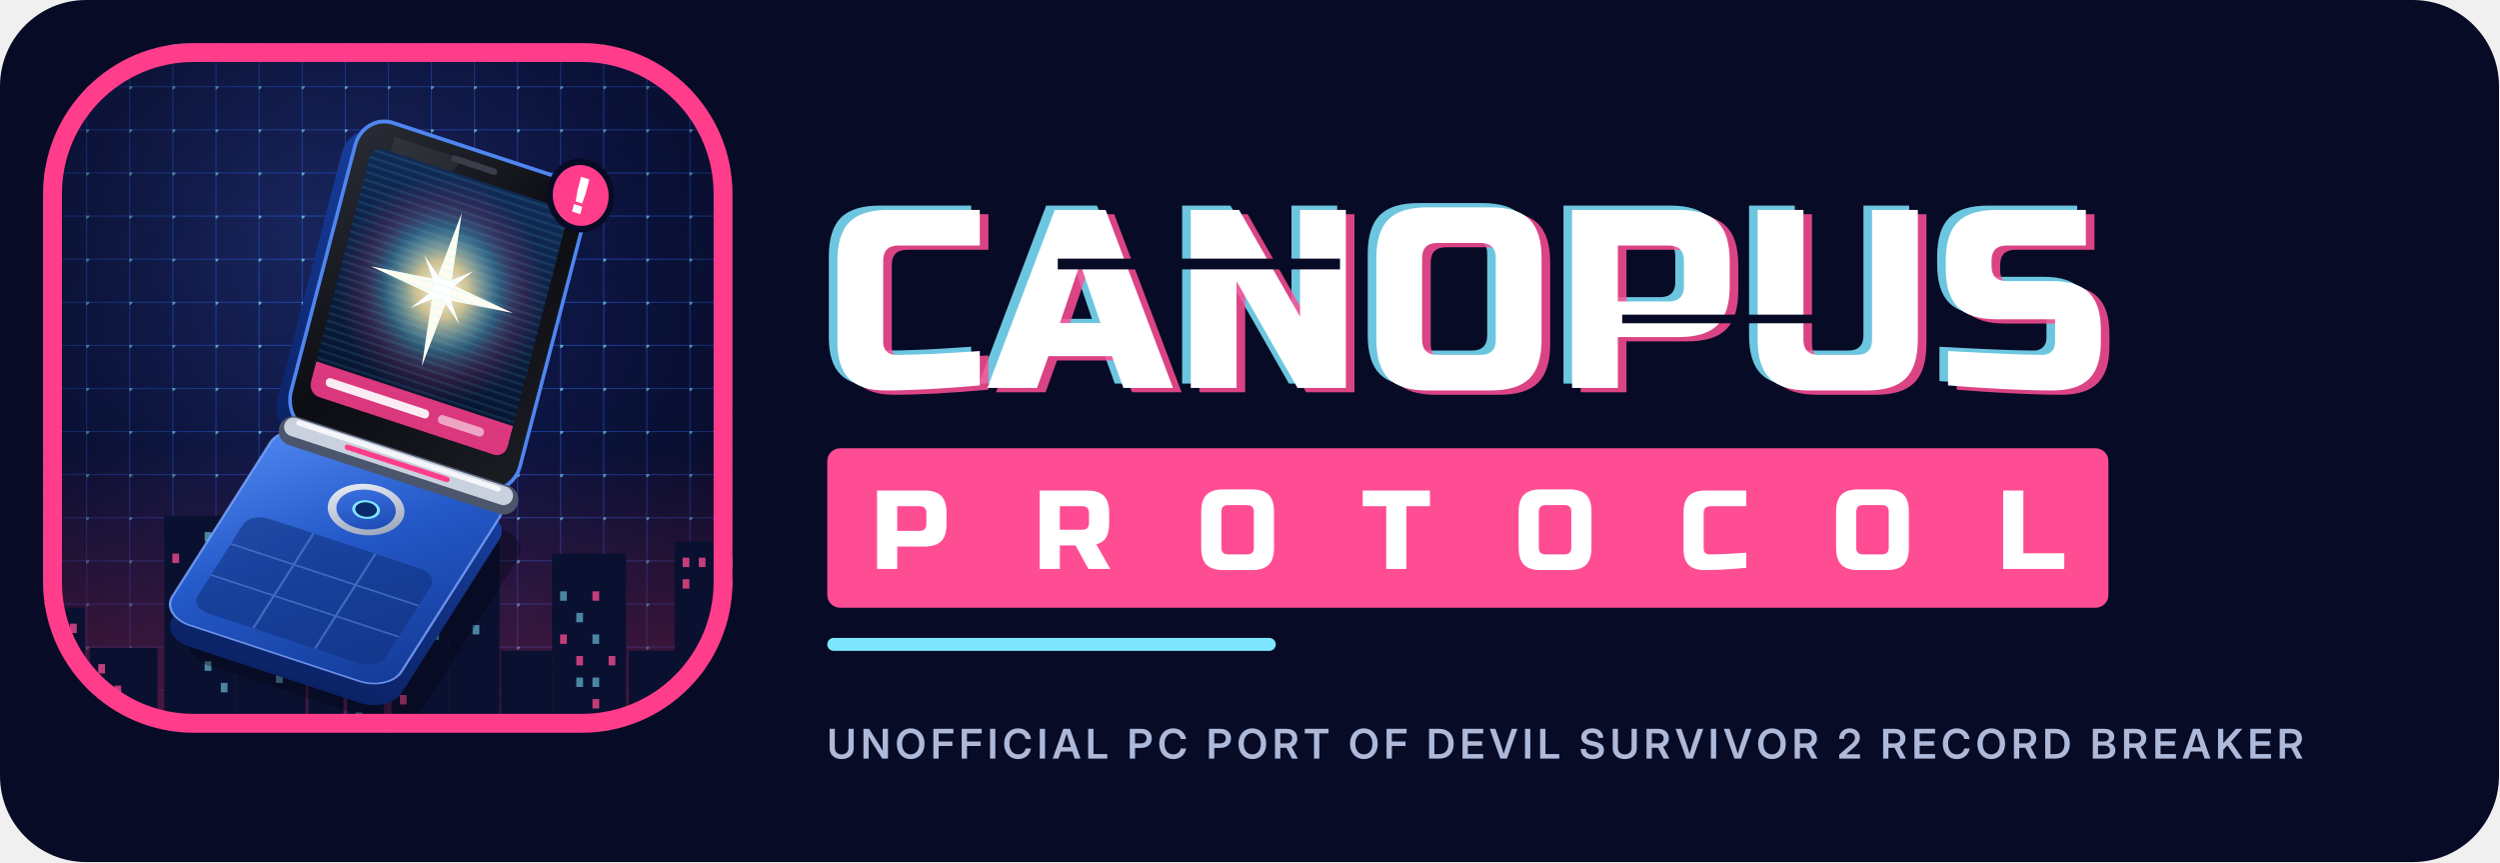
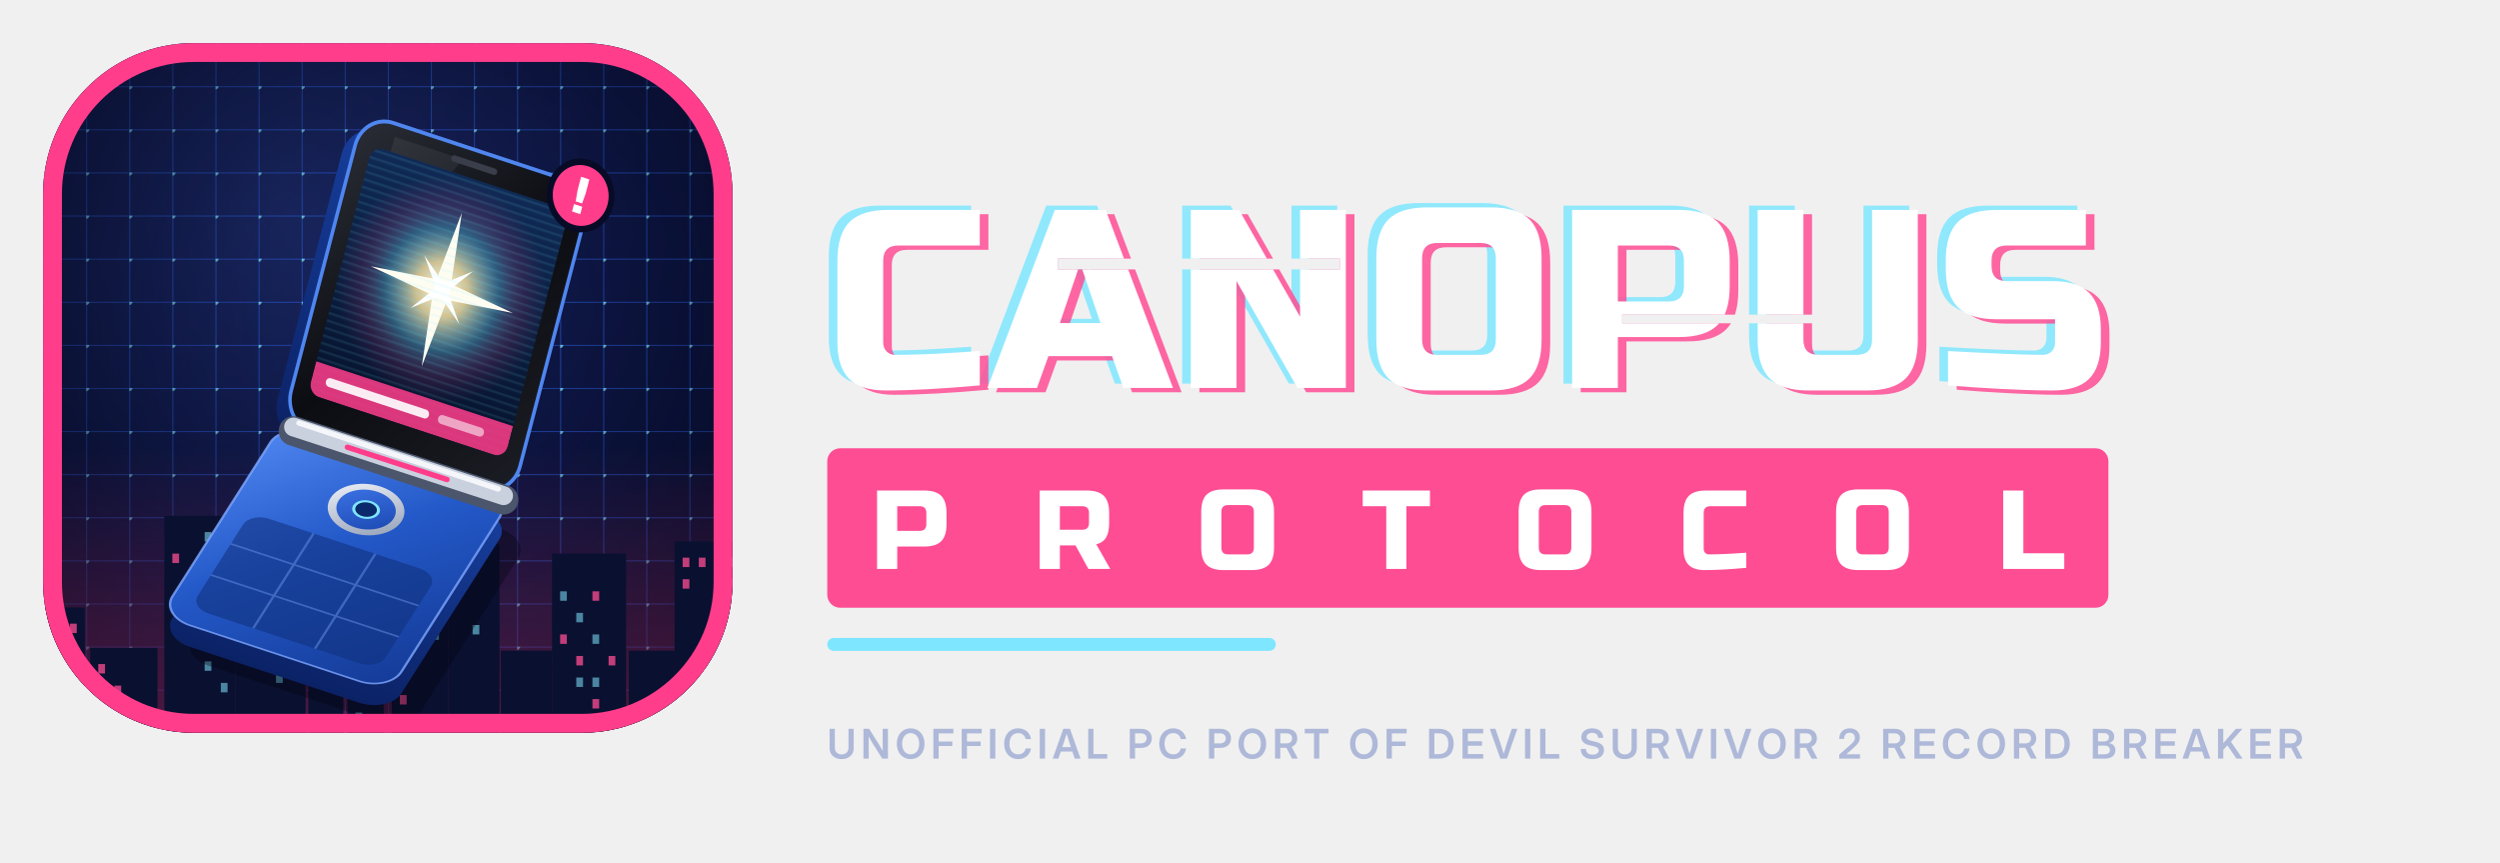
<svg xmlns="http://www.w3.org/2000/svg" viewBox="0 0 1160 400" width="1160" height="400">
-   <rect width="1160" height="400" rx="40" fill="#070b26" />
  <g transform="translate(20,20) scale(0.625)">
    <defs>
      <radialGradient id="sky" cx="0.35" cy="0.25" r="0.95">
        <stop offset="0" stop-color="#1c2a66" />
        <stop offset="0.55" stop-color="#0c1440" />
        <stop offset="1" stop-color="#05081c" />
      </radialGradient>
      <linearGradient id="shell" x1="0" y1="0" x2="1" y2="1">
        <stop offset="0" stop-color="#4f86f0" />
        <stop offset=".45" stop-color="#2459c9" />
        <stop offset="1" stop-color="#143a96" />
      </linearGradient>
      <linearGradient id="shellDark" x1="0" y1="0" x2="0" y2="1">
        <stop offset="0" stop-color="#173e9c" />
        <stop offset="1" stop-color="#0b2266" />
      </linearGradient>
      <linearGradient id="bodyDeep" x1="0" y1="0" x2="1" y2="1">
        <stop offset="0" stop-color="#3d74e6" />
        <stop offset="1" stop-color="#1a47b0" />
      </linearGradient>
      <linearGradient id="face" x1="0" y1="0" x2="1" y2="1">
        <stop offset="0" stop-color="#2a2d36" />
        <stop offset=".5" stop-color="#0c0d12" />
        <stop offset="1" stop-color="#1b1d24" />
      </linearGradient>
      <linearGradient id="ring" x1="0" y1="0" x2="1" y2="1">
        <stop offset="0" stop-color="#f2f5fb" />
        <stop offset="1" stop-color="#8f9bb3" />
      </linearGradient>
      <linearGradient id="screen" x1="0" y1="0" x2="0" y2="1">
        <stop offset="0" stop-color="#0f2a55" />
        <stop offset="1" stop-color="#06122b" />
      </linearGradient>
      <radialGradient id="glow" cx="0.5" cy="0.5" r="0.5">
        <stop offset="0" stop-color="#fffbe6" stop-opacity="1" />
        <stop offset="0.25" stop-color="#ffe7a3" stop-opacity=".8" />
        <stop offset="0.55" stop-color="#7fe6ff" stop-opacity=".3" />
        <stop offset="0.8" stop-color="#ff3d8b" stop-opacity=".12" />
        <stop offset="1" stop-color="#ff3d8b" stop-opacity="0" />
      </radialGradient>
      <radialGradient id="keyRing" cx="0.4" cy="0.35" r="0.7">
        <stop offset="0" stop-color="#ffffff" />
        <stop offset="1" stop-color="#aab5c9" />
      </radialGradient>
      <linearGradient id="hinge" x1="0" y1="0" x2="0" y2="1">
        <stop offset="0" stop-color="#dfe5ef" />
        <stop offset=".5" stop-color="#8a96ad" />
        <stop offset="1" stop-color="#4b556b" />
      </linearGradient>
      <linearGradient id="haze" x1="0" y1="0" x2="0" y2="1">
        <stop offset="0" stop-color="#ff3d8b" stop-opacity="0" />
        <stop offset="1" stop-color="#ff3d8b" stop-opacity=".28" />
      </linearGradient>
      <pattern id="grid" width="32" height="32" patternUnits="userSpaceOnUse">
        <path d="M32 0 H0 V32" fill="none" stroke="#2f6bff" stroke-width="1.6" opacity=".55" />
        <circle cx="0" cy="0" r="2.4" fill="#7fe6ff" opacity=".9" />
      </pattern>
      <radialGradient id="gridFade" cx="0.55" cy="0.4" r="0.75">
        <stop offset="0" stop-color="#0c1440" stop-opacity="0" />
        <stop offset="1" stop-color="#05081c" stop-opacity=".75" />
      </radialGradient>
      <pattern id="scan" width="6" height="6" patternUnits="userSpaceOnUse">
        <rect width="6" height="2" fill="#7fe6ff" opacity=".10" />
      </pattern>
      <clipPath id="scr">
        <rect x="14" y="22" width="172" height="200" rx="10" />
      </clipPath>
      <clipPath id="tile">
        <rect width="512" height="512" rx="112" />
      </clipPath>
    </defs>
    <g clip-path="url(#tile)">
      <rect width="512" height="512" fill="url(#sky)" />
      <rect width="512" height="512" fill="url(#grid)" />
      <rect width="512" height="512" fill="url(#gridFade)" />
      <rect x="0" y="300" width="512" height="212" fill="url(#haze)" />
      <rect x="-10" y="419" width="41" height="103" fill="#0a1030" />
      <rect x="20" y="431" width="5" height="7" fill="#ff4d94" opacity=".75" />
      <rect x="-4" y="447" width="5" height="7" fill="#ff4d94" opacity=".75" />
      <rect x="-4" y="495" width="5" height="7" fill="#7fe6ff" opacity=".55" />
      <rect x="35" y="449" width="50" height="73" fill="#0a1030" />
      <rect x="41" y="461" width="5" height="7" fill="#ff4d94" opacity=".75" />
      <rect x="53" y="477" width="5" height="7" fill="#ff4d94" opacity=".75" />
      <rect x="90" y="351" width="53" height="171" fill="#0a1030" />
      <rect x="120" y="363" width="5" height="7" fill="#7fe6ff" opacity=".55" />
      <rect x="96" y="379" width="5" height="7" fill="#ff4d94" opacity=".75" />
      <rect x="120" y="427" width="5" height="7" fill="#ff4d94" opacity=".75" />
      <rect x="120" y="459" width="5" height="7" fill="#7fe6ff" opacity=".55" />
      <rect x="132" y="475" width="5" height="7" fill="#7fe6ff" opacity=".55" />
      <rect x="143" y="344" width="52" height="178" fill="#0a1030" />
      <rect x="173" y="356" width="5" height="7" fill="#7fe6ff" opacity=".55" />
      <rect x="185" y="388" width="5" height="7" fill="#ff4d94" opacity=".75" />
      <rect x="149" y="404" width="5" height="7" fill="#ff4d94" opacity=".75" />
      <rect x="161" y="404" width="5" height="7" fill="#7fe6ff" opacity=".55" />
      <rect x="185" y="436" width="5" height="7" fill="#7fe6ff" opacity=".55" />
      <rect x="173" y="468" width="5" height="7" fill="#7fe6ff" opacity=".55" />
      <rect x="197" y="346" width="26" height="176" fill="#0a1030" />
      <rect x="203" y="406" width="5" height="7" fill="#7fe6ff" opacity=".55" />
      <rect x="226" y="437" width="27" height="85" fill="#0a1030" />
      <rect x="232" y="449" width="5" height="7" fill="#ff4d94" opacity=".75" />
      <rect x="244" y="481" width="5" height="7" fill="#7fe6ff" opacity=".55" />
      <rect x="232" y="497" width="5" height="7" fill="#7fe6ff" opacity=".55" />
      <rect x="259" y="376" width="42" height="146" fill="#0a1030" />
      <rect x="265" y="388" width="5" height="7" fill="#7fe6ff" opacity=".55" />
      <rect x="277" y="404" width="5" height="7" fill="#7fe6ff" opacity=".55" />
      <rect x="289" y="436" width="5" height="7" fill="#7fe6ff" opacity=".55" />
      <rect x="265" y="484" width="5" height="7" fill="#ff4d94" opacity=".75" />
      <rect x="301" y="372" width="38" height="150" fill="#0a1030" />
      <rect x="319" y="384" width="5" height="7" fill="#7fe6ff" opacity=".55" />
      <rect x="319" y="432" width="5" height="7" fill="#7fe6ff" opacity=".55" />
      <rect x="340" y="451" width="38" height="71" fill="#0a1030" />
      <rect x="378" y="379" width="55" height="143" fill="#0a1030" />
      <rect x="384" y="407" width="5" height="7" fill="#7fe6ff" opacity=".55" />
      <rect x="408" y="407" width="5" height="7" fill="#ff4d94" opacity=".75" />
      <rect x="396" y="423" width="5" height="7" fill="#7fe6ff" opacity=".55" />
      <rect x="384" y="439" width="5" height="7" fill="#ff4d94" opacity=".75" />
      <rect x="408" y="439" width="5" height="7" fill="#7fe6ff" opacity=".55" />
      <rect x="396" y="455" width="5" height="7" fill="#ff4d94" opacity=".75" />
      <rect x="420" y="455" width="5" height="7" fill="#ff4d94" opacity=".75" />
      <rect x="396" y="471" width="5" height="7" fill="#7fe6ff" opacity=".55" />
      <rect x="408" y="471" width="5" height="7" fill="#7fe6ff" opacity=".55" />
      <rect x="408" y="487" width="5" height="7" fill="#ff4d94" opacity=".75" />
      <rect x="384" y="503" width="5" height="7" fill="#7fe6ff" opacity=".55" />
      <rect x="408" y="503" width="5" height="7" fill="#7fe6ff" opacity=".55" />
      <rect x="435" y="451" width="34" height="71" fill="#0a1030" />
      <rect x="469" y="370" width="56" height="152" fill="#0a1030" />
      <rect x="475" y="382" width="5" height="7" fill="#ff4d94" opacity=".75" />
      <rect x="487" y="382" width="5" height="7" fill="#ff4d94" opacity=".75" />
      <rect x="499" y="382" width="5" height="7" fill="#7fe6ff" opacity=".55" />
      <rect x="511" y="382" width="5" height="7" fill="#7fe6ff" opacity=".55" />
      <rect x="475" y="398" width="5" height="7" fill="#ff4d94" opacity=".75" />
      <rect x="511" y="398" width="5" height="7" fill="#ff4d94" opacity=".75" />
      <rect x="511" y="430" width="5" height="7" fill="#7fe6ff" opacity=".55" />
      <rect x="487" y="446" width="5" height="7" fill="#7fe6ff" opacity=".55" />
      <rect x="487" y="462" width="5" height="7" fill="#ff4d94" opacity=".75" />
      <rect x="499" y="462" width="5" height="7" fill="#7fe6ff" opacity=".55" />
      <g transform="translate(14,30)" opacity=".35">
        <g transform="matrix(0.85,0.28,-0.35,0.55,178,282)">
          <rect x="0" y="0" width="200" height="260" rx="26" fill="#02040f" />
        </g>
      </g>
      <g transform="translate(0,16)">
        <g transform="matrix(0.85,0.28,-0.35,0.55,178,282)">
          <rect x="0" y="0" width="200" height="260" rx="26" fill="url(#shellDark)" />
        </g>
      </g>
      <g transform="matrix(0.85,0.28,-0.35,0.55,178,282)">
        <rect x="0" y="0" width="200" height="260" rx="26" fill="url(#shell)" stroke="#7fa8ff" stroke-opacity=".8" stroke-width="2" />
        <circle cx="100" cy="66" r="31" fill="url(#ring)" />
        <circle cx="100" cy="66" r="24" fill="url(#bodyDeep)" />
        <circle cx="100" cy="66" r="10" fill="#0b2a6b" stroke="#7fe6ff" stroke-width="2.5" />
        <rect x="18" y="112" width="164" height="128" rx="16" fill="#0f2f7a" opacity=".55" />
        <path d="M18 154 H182 M18 196 H182 M73 112 V240 M127 112 V240" stroke="#5f8be0" stroke-width="2" opacity=".55" />
      </g>
      <g transform="translate(-10,6)">
        <g transform="matrix(0.85,0.28,-0.24,0.92,238,52)">
          <rect x="0" y="0" width="200" height="250" rx="26" fill="url(#shellDark)" />
        </g>
      </g>
      <g transform="matrix(0.85,0.28,-0.24,0.92,238,52)">
        <rect x="0" y="0" width="200" height="250" rx="26" fill="url(#face)" stroke="#4f86f0" stroke-width="3" />
        <path d="M30 10 L90 10 L30 120 Z" fill="#ffffff" opacity=".06" />
        <rect x="14" y="22" width="172" height="200" rx="10" fill="url(#screen)" />
        <circle cx="100" cy="112" r="88" fill="url(#glow)" clip-path="url(#scr)" />
        <polygon points="100.00,50.00 106.36,105.64 162.00,112.00 106.36,118.36 100.00,174.00 93.64,118.36 38.00,112.00 93.64,105.64" fill="#fffdf2" />
        <polygon points="100.00,82.00 103.54,108.46 130.00,112.00 103.54,115.54 100.00,142.00 96.46,115.54 70.00,112.00 96.46,108.46" fill="#ffffff" transform="rotate(45 100 112)" />
        <circle cx="100" cy="112" r="7" fill="#fff" />
        <rect x="14" y="22" width="172" height="200" fill="url(#scan)" clip-path="url(#scr)" />
        <rect x="14" y="196" width="172" height="26" fill="#ff3d8b" opacity=".85" clip-path="url(#scr)" />
        <rect x="26" y="205" width="90" height="7" rx="3.5" fill="#ffffff" opacity=".9" />
        <rect x="124" y="205" width="40" height="7" rx="3.5" fill="#ffffff" opacity=".55" />
        <rect x="80" y="9" width="40" height="5" rx="2.5" fill="#3a3e4a" />
        <circle cx="192" cy="8" r="26" fill="#ff3d8b" stroke="#070b26" stroke-width="5" />
        <path transform="translate(186.4,22)" d="M2.0 -6.0H9.2V0.0H2.0ZM2.8 -8.4 2.0 -16.8V-28.0H9.2V-16.8L8.4 -8.4Z" fill="#ffffff" />
      </g>
      <line x1="186" y1="288" x2="342" y2="339" stroke="#4b556b" stroke-width="22" stroke-linecap="round" />
      <line x1="186" y1="285" x2="342" y2="336" stroke="#c9d1df" stroke-width="14" stroke-linecap="round" />
      <line x1="190" y1="282" x2="338" y2="331" stroke="#ffffff" stroke-width="4" stroke-linecap="round" opacity=".8" />
      <line x1="226" y1="300" x2="300" y2="324" stroke="#ff3d8b" stroke-width="4" stroke-linecap="round" />
    </g>
    <rect x="7" y="7" width="498" height="498" rx="105" fill="none" stroke="#ff3d8b" stroke-width="14" />
  </g>
-   <path transform="translate(380,178)" d="M70.8 -1.18Q44.486 1.18 27.14 1.18Q15.576 1.18 10.148 -4.248Q4.72 -9.676 4.72 -21.24V-59.0Q4.72 -71.39 10.325 -76.995Q15.93 -82.6 28.32 -82.6H70.8V-66.08H33.04Q25.96 -66.08 25.96 -59.0V-21.24Q25.96 -18.526 27.553 -16.933Q29.146 -15.34 31.624 -15.34Q34.102 -15.34 37.052 -15.399Q40.002 -15.458 43.188 -15.576Q46.374 -15.694 49.619 -15.812Q52.864 -15.93 57.997 -16.284Q63.13 -16.638 70.8 -17.11ZM97.35 0.0H74.34L105.61 -82.6H129.21L160.48 0.0H137.47L132.16 -14.75H102.66ZM107.97 -30.09H126.85L117.41 -57.82ZM240.72 0.0H218.3L189.98 -49.56V0.0H168.74V-82.6H191.16L219.48 -33.04V-82.6H240.72ZM310.34 -60.18Q310.34 -67.26 303.26 -67.26H283.2Q276.12 -67.26 276.12 -60.18V-22.42Q276.12 -15.34 283.2 -15.34H303.26Q310.34 -15.34 310.34 -22.42ZM331.58 -22.42Q331.58 -10.03 325.975 -4.425Q320.37 1.18 307.98 1.18H278.48Q266.09 1.18 260.485 -4.425Q254.88 -10.03 254.88 -22.42V-60.18Q254.88 -72.57 260.485 -78.175Q266.09 -83.78 278.48 -83.78H307.98Q320.37 -83.78 325.975 -78.175Q331.58 -72.57 331.58 -60.18ZM345.74 -82.6H395.3Q407.69 -82.6 413.295 -76.995Q418.9 -71.39 418.9 -59.0V-47.2Q418.9 -34.81 413.295 -29.205Q407.69 -23.6 395.3 -23.6H366.98V0.0H345.74ZM397.66 -59.0Q397.66 -66.08 390.58 -66.08H366.98V-40.12H390.58Q397.66 -40.12 397.66 -47.2ZM484.98 -82.6H506.22V-22.42Q506.22 -10.03 500.615 -4.425Q495.01 1.18 482.62 1.18H455.48Q443.09 1.18 437.485 -4.425Q431.88 -10.03 431.88 -22.42V-82.6H453.12V-22.42Q453.12 -15.34 460.2 -15.34H477.9Q484.98 -15.34 484.98 -22.42ZM520.262 -17.11Q552.594 -15.34 564.04 -15.34Q566.754 -15.34 568.347 -16.933Q569.94 -18.526 569.94 -21.24V-31.86H542.8Q530.41 -31.86 524.805 -37.465Q519.2 -43.07 519.2 -55.46V-59.0Q519.2 -71.39 524.805 -76.995Q530.41 -82.6 542.8 -82.6H584.218V-66.08H547.52Q540.44 -66.08 540.44 -59.0V-56.64Q540.44 -49.56 547.52 -49.56H568.76Q580.324 -49.56 585.752 -44.132Q591.18 -38.704 591.18 -27.14V-21.24Q591.18 -9.676 585.752 -4.248Q580.324 1.18 568.76 1.18Q562.742 1.18 556.016 0.944L545.16 0.472Q533.124 -0.118 520.262 -1.18Z" fill="#7fe6ff" opacity=".85" />
-   <path transform="translate(388,182)" d="M70.8 -1.18Q44.486 1.18 27.14 1.18Q15.576 1.18 10.148 -4.248Q4.72 -9.676 4.72 -21.24V-59.0Q4.72 -71.39 10.325 -76.995Q15.93 -82.6 28.32 -82.6H70.8V-66.08H33.04Q25.96 -66.08 25.96 -59.0V-21.24Q25.96 -18.526 27.553 -16.933Q29.146 -15.34 31.624 -15.34Q34.102 -15.34 37.052 -15.399Q40.002 -15.458 43.188 -15.576Q46.374 -15.694 49.619 -15.812Q52.864 -15.93 57.997 -16.284Q63.13 -16.638 70.8 -17.11ZM97.35 0.0H74.34L105.61 -82.6H129.21L160.48 0.0H137.47L132.16 -14.75H102.66ZM107.97 -30.09H126.85L117.41 -57.82ZM240.72 0.0H218.3L189.98 -49.56V0.0H168.74V-82.6H191.16L219.48 -33.04V-82.6H240.72ZM310.34 -60.18Q310.34 -67.26 303.26 -67.26H283.2Q276.12 -67.26 276.12 -60.18V-22.42Q276.12 -15.34 283.2 -15.34H303.26Q310.34 -15.34 310.34 -22.42ZM331.58 -22.42Q331.58 -10.03 325.975 -4.425Q320.37 1.18 307.98 1.18H278.48Q266.09 1.18 260.485 -4.425Q254.88 -10.03 254.88 -22.42V-60.18Q254.88 -72.57 260.485 -78.175Q266.09 -83.78 278.48 -83.78H307.98Q320.37 -83.78 325.975 -78.175Q331.58 -72.57 331.58 -60.18ZM345.74 -82.6H395.3Q407.69 -82.6 413.295 -76.995Q418.9 -71.39 418.9 -59.0V-47.2Q418.9 -34.81 413.295 -29.205Q407.69 -23.6 395.3 -23.6H366.98V0.0H345.74ZM397.66 -59.0Q397.66 -66.08 390.58 -66.08H366.98V-40.12H390.58Q397.66 -40.12 397.66 -47.2ZM484.98 -82.6H506.22V-22.42Q506.22 -10.03 500.615 -4.425Q495.01 1.18 482.62 1.18H455.48Q443.09 1.18 437.485 -4.425Q431.88 -10.03 431.88 -22.42V-82.6H453.12V-22.42Q453.12 -15.34 460.2 -15.34H477.9Q484.98 -15.34 484.98 -22.42ZM520.262 -17.11Q552.594 -15.34 564.04 -15.34Q566.754 -15.34 568.347 -16.933Q569.94 -18.526 569.94 -21.24V-31.86H542.8Q530.41 -31.86 524.805 -37.465Q519.2 -43.07 519.2 -55.46V-59.0Q519.2 -71.39 524.805 -76.995Q530.41 -82.6 542.8 -82.6H584.218V-66.08H547.52Q540.44 -66.08 540.44 -59.0V-56.64Q540.44 -49.56 547.52 -49.56H568.76Q580.324 -49.56 585.752 -44.132Q591.18 -38.704 591.18 -27.14V-21.24Q591.18 -9.676 585.752 -4.248Q580.324 1.18 568.76 1.18Q562.742 1.18 556.016 0.944L545.16 0.472Q533.124 -0.118 520.262 -1.18Z" fill="#ff4d94" opacity=".85" />
-   <path transform="translate(384,180)" d="M70.8 -1.18Q44.486 1.18 27.14 1.18Q15.576 1.18 10.148 -4.248Q4.72 -9.676 4.72 -21.24V-59.0Q4.72 -71.39 10.325 -76.995Q15.93 -82.6 28.32 -82.6H70.8V-66.08H33.04Q25.96 -66.08 25.96 -59.0V-21.24Q25.96 -18.526 27.553 -16.933Q29.146 -15.34 31.624 -15.34Q34.102 -15.34 37.052 -15.399Q40.002 -15.458 43.188 -15.576Q46.374 -15.694 49.619 -15.812Q52.864 -15.93 57.997 -16.284Q63.13 -16.638 70.8 -17.11ZM97.35 0.0H74.34L105.61 -82.6H129.21L160.48 0.0H137.47L132.16 -14.75H102.66ZM107.97 -30.09H126.85L117.41 -57.82ZM240.72 0.0H218.3L189.98 -49.56V0.0H168.74V-82.6H191.16L219.48 -33.04V-82.6H240.72ZM310.34 -60.18Q310.34 -67.26 303.26 -67.26H283.2Q276.12 -67.26 276.12 -60.18V-22.42Q276.12 -15.34 283.2 -15.34H303.26Q310.34 -15.34 310.34 -22.42ZM331.58 -22.42Q331.58 -10.03 325.975 -4.425Q320.37 1.18 307.98 1.18H278.48Q266.09 1.18 260.485 -4.425Q254.88 -10.03 254.88 -22.42V-60.18Q254.88 -72.57 260.485 -78.175Q266.09 -83.78 278.48 -83.78H307.98Q320.37 -83.78 325.975 -78.175Q331.58 -72.57 331.58 -60.18ZM345.74 -82.6H395.3Q407.69 -82.6 413.295 -76.995Q418.9 -71.39 418.9 -59.0V-47.2Q418.9 -34.81 413.295 -29.205Q407.69 -23.6 395.3 -23.6H366.98V0.0H345.74ZM397.66 -59.0Q397.66 -66.08 390.58 -66.08H366.98V-40.12H390.58Q397.66 -40.12 397.66 -47.2ZM484.98 -82.6H506.22V-22.42Q506.22 -10.03 500.615 -4.425Q495.01 1.18 482.62 1.18H455.48Q443.09 1.18 437.485 -4.425Q431.88 -10.03 431.88 -22.42V-82.6H453.12V-22.42Q453.12 -15.34 460.2 -15.34H477.9Q484.98 -15.34 484.98 -22.42ZM520.262 -17.11Q552.594 -15.34 564.04 -15.34Q566.754 -15.34 568.347 -16.933Q569.94 -18.526 569.94 -21.24V-31.86H542.8Q530.41 -31.86 524.805 -37.465Q519.2 -43.07 519.2 -55.46V-59.0Q519.2 -71.39 524.805 -76.995Q530.41 -82.6 542.8 -82.6H584.218V-66.08H547.52Q540.44 -66.08 540.44 -59.0V-56.64Q540.44 -49.56 547.52 -49.56H568.76Q580.324 -49.56 585.752 -44.132Q591.18 -38.704 591.18 -27.14V-21.24Q591.18 -9.676 585.752 -4.248Q580.324 1.18 568.76 1.18Q562.742 1.18 556.016 0.944L545.16 0.472Q533.124 -0.118 520.262 -1.18Z" fill="#ffffff" />
-   <rect x="491" y="120" width="131" height="5" fill="#070b26" />
-   <rect x="753" y="146" width="95" height="4" fill="#070b26" />
+   <defs>
+     <clipPath id="cut">
+       <path clip-rule="evenodd" d="M0 0 H1160 V400 H0 Z M491 120 h131 v5 h-131 Z M753 146 h95 v4 h-95 Z " />
+     </clipPath>
+   </defs>
+   <g clip-path="url(#cut)">
+     <path transform="translate(380,178)" d="M70.8 -1.18Q44.486 1.18 27.14 1.18Q15.576 1.18 10.148 -4.248Q4.72 -9.676 4.72 -21.24V-59.0Q4.72 -71.39 10.325 -76.995Q15.93 -82.6 28.32 -82.6H70.8V-66.08H33.04Q25.96 -66.08 25.96 -59.0V-21.24Q25.96 -18.526 27.553 -16.933Q29.146 -15.34 31.624 -15.34Q34.102 -15.34 37.052 -15.399Q40.002 -15.458 43.188 -15.576Q46.374 -15.694 49.619 -15.812Q52.864 -15.93 57.997 -16.284Q63.13 -16.638 70.8 -17.11ZM97.35 0.0H74.34L105.61 -82.6H129.21L160.48 0.0H137.47L132.16 -14.75H102.66ZM107.97 -30.09H126.85L117.41 -57.82ZM240.72 0.0H218.3L189.98 -49.56V0.0H168.74V-82.6H191.16L219.48 -33.04V-82.6H240.72ZM310.34 -60.18Q310.34 -67.26 303.26 -67.26H283.2Q276.12 -67.26 276.12 -60.18V-22.42Q276.12 -15.34 283.2 -15.34H303.26Q310.34 -15.34 310.34 -22.42ZM331.58 -22.42Q331.58 -10.03 325.975 -4.425Q320.37 1.18 307.98 1.18H278.48Q266.09 1.18 260.485 -4.425Q254.88 -10.03 254.88 -22.42V-60.18Q254.88 -72.57 260.485 -78.175Q266.09 -83.78 278.48 -83.78H307.98Q320.37 -83.78 325.975 -78.175Q331.58 -72.57 331.58 -60.18ZM345.74 -82.6H395.3Q407.69 -82.6 413.295 -76.995Q418.9 -71.39 418.9 -59.0V-47.2Q418.9 -34.81 413.295 -29.205Q407.69 -23.6 395.3 -23.6H366.98V0.0H345.74ZM397.66 -59.0Q397.66 -66.08 390.58 -66.08H366.98V-40.12H390.58Q397.66 -40.12 397.66 -47.2ZM484.98 -82.6H506.22V-22.42Q506.22 -10.03 500.615 -4.425Q495.01 1.18 482.62 1.18H455.48Q443.09 1.18 437.485 -4.425Q431.88 -10.03 431.88 -22.42V-82.6H453.12V-22.42Q453.12 -15.34 460.2 -15.34H477.9Q484.98 -15.34 484.98 -22.42ZM520.262 -17.11Q552.594 -15.34 564.04 -15.34Q566.754 -15.34 568.347 -16.933Q569.94 -18.526 569.94 -21.24V-31.86H542.8Q530.41 -31.86 524.805 -37.465Q519.2 -43.07 519.2 -55.46V-59.0Q519.2 -71.39 524.805 -76.995Q530.41 -82.6 542.8 -82.6H584.218V-66.08H547.52Q540.44 -66.08 540.44 -59.0V-56.64Q540.44 -49.56 547.52 -49.56H568.76Q580.324 -49.56 585.752 -44.132Q591.18 -38.704 591.18 -27.14V-21.24Q591.18 -9.676 585.752 -4.248Q580.324 1.18 568.76 1.18Q562.742 1.18 556.016 0.944L545.16 0.472Q533.124 -0.118 520.262 -1.18Z" fill="#7fe6ff" opacity=".85" />
+     <path transform="translate(388,182)" d="M70.8 -1.18Q44.486 1.18 27.14 1.18Q15.576 1.18 10.148 -4.248Q4.72 -9.676 4.72 -21.24V-59.0Q4.72 -71.39 10.325 -76.995Q15.93 -82.6 28.32 -82.6H70.8V-66.08H33.04Q25.96 -66.08 25.96 -59.0V-21.24Q25.96 -18.526 27.553 -16.933Q29.146 -15.34 31.624 -15.34Q34.102 -15.34 37.052 -15.399Q40.002 -15.458 43.188 -15.576Q46.374 -15.694 49.619 -15.812Q52.864 -15.93 57.997 -16.284Q63.13 -16.638 70.8 -17.11ZM97.35 0.0H74.34L105.61 -82.6H129.21L160.48 0.0H137.47L132.16 -14.75H102.66ZM107.97 -30.09H126.85L117.41 -57.82ZM240.72 0.0H218.3L189.98 -49.56V0.0H168.74V-82.6H191.16L219.48 -33.04V-82.6H240.72ZM310.34 -60.18Q310.34 -67.26 303.26 -67.26H283.2Q276.12 -67.26 276.12 -60.18V-22.42Q276.12 -15.34 283.2 -15.34H303.26Q310.34 -15.34 310.34 -22.42ZM331.58 -22.42Q331.58 -10.03 325.975 -4.425Q320.37 1.18 307.98 1.18H278.48Q266.09 1.18 260.485 -4.425Q254.88 -10.03 254.88 -22.42V-60.18Q254.88 -72.57 260.485 -78.175Q266.09 -83.78 278.48 -83.78H307.98Q320.37 -83.78 325.975 -78.175Q331.58 -72.57 331.58 -60.18ZM345.74 -82.6H395.3Q407.69 -82.6 413.295 -76.995Q418.9 -71.39 418.9 -59.0V-47.2Q418.9 -34.81 413.295 -29.205Q407.69 -23.6 395.3 -23.6H366.98V0.0H345.74ZM397.66 -59.0Q397.66 -66.08 390.58 -66.08H366.98V-40.12H390.58Q397.66 -40.12 397.66 -47.2ZM484.98 -82.6H506.22V-22.42Q506.22 -10.03 500.615 -4.425Q495.01 1.18 482.62 1.18H455.48Q443.09 1.18 437.485 -4.425Q431.88 -10.03 431.88 -22.42V-82.6H453.12V-22.42Q453.12 -15.34 460.2 -15.34H477.9Q484.98 -15.34 484.98 -22.42ZM520.262 -17.11Q552.594 -15.34 564.04 -15.34Q566.754 -15.34 568.347 -16.933Q569.94 -18.526 569.94 -21.24V-31.86H542.8Q530.41 -31.86 524.805 -37.465Q519.2 -43.07 519.2 -55.46V-59.0Q519.2 -71.39 524.805 -76.995Q530.41 -82.6 542.8 -82.6H584.218V-66.08H547.52Q540.44 -66.08 540.44 -59.0V-56.64Q540.44 -49.56 547.52 -49.56H568.76Q580.324 -49.56 585.752 -44.132Q591.18 -38.704 591.18 -27.14V-21.24Q591.18 -9.676 585.752 -4.248Q580.324 1.18 568.76 1.18Q562.742 1.18 556.016 0.944L545.16 0.472Q533.124 -0.118 520.262 -1.18Z" fill="#ff4d94" opacity=".85" />
+     <path transform="translate(384,180)" d="M70.8 -1.18Q44.486 1.18 27.14 1.18Q15.576 1.18 10.148 -4.248Q4.72 -9.676 4.72 -21.24V-59.0Q4.72 -71.39 10.325 -76.995Q15.93 -82.6 28.32 -82.6H70.8V-66.08H33.04Q25.96 -66.08 25.96 -59.0V-21.24Q25.96 -18.526 27.553 -16.933Q29.146 -15.34 31.624 -15.34Q34.102 -15.34 37.052 -15.399Q40.002 -15.458 43.188 -15.576Q46.374 -15.694 49.619 -15.812Q52.864 -15.93 57.997 -16.284Q63.13 -16.638 70.8 -17.11ZM97.35 0.0H74.34L105.61 -82.6H129.21L160.48 0.0H137.47L132.16 -14.75H102.66ZM107.97 -30.09H126.85L117.41 -57.82ZM240.72 0.0H218.3L189.98 -49.56V0.0H168.74V-82.6H191.16L219.48 -33.04V-82.6H240.72ZM310.34 -60.18Q310.34 -67.26 303.26 -67.26H283.2Q276.12 -67.26 276.12 -60.18V-22.42Q276.12 -15.34 283.2 -15.34H303.26Q310.34 -15.34 310.34 -22.42ZM331.58 -22.42Q331.58 -10.03 325.975 -4.425Q320.37 1.18 307.98 1.18H278.48Q266.09 1.18 260.485 -4.425Q254.88 -10.03 254.88 -22.42V-60.18Q254.88 -72.57 260.485 -78.175Q266.09 -83.78 278.48 -83.78H307.98Q320.37 -83.78 325.975 -78.175Q331.58 -72.57 331.58 -60.18ZM345.74 -82.6H395.3Q407.69 -82.6 413.295 -76.995Q418.9 -71.39 418.9 -59.0V-47.2Q418.9 -34.81 413.295 -29.205Q407.69 -23.6 395.3 -23.6H366.98V0.0H345.74ZM397.66 -59.0Q397.66 -66.08 390.58 -66.08H366.98V-40.12H390.58Q397.66 -40.12 397.66 -47.2ZM484.98 -82.6H506.22V-22.42Q506.22 -10.03 500.615 -4.425Q495.01 1.18 482.62 1.18H455.48Q443.09 1.18 437.485 -4.425Q431.88 -10.03 431.88 -22.42V-82.6H453.12V-22.42Q453.12 -15.34 460.2 -15.34H477.9Q484.98 -15.34 484.98 -22.42ZM520.262 -17.11Q552.594 -15.34 564.04 -15.34Q566.754 -15.34 568.347 -16.933Q569.94 -18.526 569.94 -21.24V-31.86H542.8Q530.41 -31.86 524.805 -37.465Q519.2 -43.07 519.2 -55.46V-59.0Q519.2 -71.39 524.805 -76.995Q530.41 -82.6 542.8 -82.6H584.218V-66.08H547.52Q540.44 -66.08 540.44 -59.0V-56.64Q540.44 -49.56 547.52 -49.56H568.76Q580.324 -49.56 585.752 -44.132Q591.18 -38.704 591.18 -27.14V-21.24Q591.18 -9.676 585.752 -4.248Q580.324 1.18 568.76 1.18Q562.742 1.18 556.016 0.944L545.16 0.472Q533.124 -0.118 520.262 -1.18Z" fill="#ffffff" />
+   </g>
  <rect x="384" y="208" width="594.7" height="74" rx="6" fill="#ff4d94" />
  <path transform="translate(404,264)" d="M3.12 -36.4H24.96Q30.42 -36.4 32.89 -33.93Q35.36 -31.46 35.36 -26.0V-20.8Q35.36 -15.34 32.89 -12.87Q30.42 -10.4 24.96 -10.4H12.48V0.0H3.12ZM26.0 -26.0Q26.0 -29.12 22.88 -29.12H12.48V-17.68H22.88Q26.0 -17.68 26.0 -20.8ZM78.614 -36.4H100.454Q105.914 -36.4 108.384 -33.93Q110.854 -31.46 110.854 -26.0V-21.32Q110.854 -17.004 109.424 -14.612Q107.994 -12.22 104.874 -11.44L111.374 0.0H101.234L95.254 -10.92H87.974V0.0H78.614ZM101.494 -26.0Q101.494 -29.12 98.374 -29.12H87.974V-18.2H98.374Q101.494 -18.2 101.494 -21.32ZM178.029 -26.52Q178.029 -29.64 174.909 -29.64H166.069Q162.949 -29.64 162.949 -26.52V-9.88Q162.949 -6.76 166.069 -6.76H174.909Q178.029 -6.76 178.029 -9.88ZM187.389 -9.88Q187.389 -4.42 184.919 -1.95Q182.449 0.52 176.989 0.52H163.989Q158.529 0.52 156.059 -1.95Q153.589 -4.42 153.589 -9.88V-26.52Q153.589 -31.98 156.059 -34.45Q158.529 -36.92 163.989 -36.92H176.989Q182.449 -36.92 184.919 -34.45Q187.389 -31.98 187.389 -26.52ZM248.843 0.0H239.483V-29.12H228.563V-36.4H259.763V-29.12H248.843ZM325.377 -26.52Q325.377 -29.64 322.257 -29.64H313.417Q310.297 -29.64 310.297 -26.52V-9.88Q310.297 -6.76 313.417 -6.76H322.257Q325.377 -6.76 325.377 -9.88ZM334.737 -9.88Q334.737 -4.42 332.267 -1.95Q329.797 0.52 324.337 0.52H311.337Q305.877 0.52 303.407 -1.95Q300.937 -4.42 300.937 -9.88V-26.52Q300.937 -31.98 303.407 -34.45Q305.877 -36.92 311.337 -36.92H324.337Q329.797 -36.92 332.267 -34.45Q334.737 -31.98 334.737 -26.52ZM406.591 -0.52Q394.995 0.52 387.351 0.52Q382.255 0.52 379.863 -1.872Q377.471 -4.264 377.471 -9.36V-26.0Q377.471 -31.46 379.941 -33.93Q382.411 -36.4 387.871 -36.4H406.591V-29.12H389.951Q386.831 -29.12 386.831 -26.0V-9.36Q386.831 -8.164 387.533 -7.462Q388.235 -6.76 389.327 -6.76Q390.419 -6.76 391.719 -6.786Q393.019 -6.812 394.423 -6.864Q395.827 -6.916 397.257 -6.968Q398.687 -7.02 400.949 -7.176Q403.211 -7.332 406.591 -7.54ZM472.726 -26.52Q472.726 -29.64 469.606 -29.64H460.766Q457.646 -29.64 457.646 -26.52V-9.88Q457.646 -6.76 460.766 -6.76H469.606Q472.726 -6.76 472.726 -9.88ZM482.086 -9.88Q482.086 -4.42 479.616 -1.95Q477.146 0.52 471.686 0.52H458.686Q453.226 0.52 450.756 -1.95Q448.286 -4.42 448.286 -9.88V-26.52Q448.286 -31.98 450.756 -34.45Q453.226 -36.92 458.686 -36.92H471.686Q477.146 -36.92 479.616 -34.45Q482.086 -31.98 482.086 -26.52ZM535.22 -7.28H554.2V0.0H525.86V-36.4H535.22Z" fill="#ffffff" />
  <rect x="384" y="296" width="208.2" height="6" rx="3" fill="#7fe6ff" />
  <path transform="translate(384,352)" d="M6.689 0.223C10.066 0.223 12.274 -1.837 12.274 -4.778V-13.823H9.853V-4.973C9.853 -3.21 8.628 -1.948 6.689 -1.948C4.75 -1.948 3.516 -3.219 3.516 -4.973V-13.823H1.095V-4.778C1.095 -1.828 3.303 0.223 6.689 0.223ZM16.799 0.0H19.248V-6.949C19.248 -7.552 19.239 -8.739 19.183 -10.279C20.028 -8.786 20.76 -7.561 21.15 -6.939L25.529 0.0H28.182V-13.823H25.724V-6.29C25.724 -5.743 25.742 -4.592 25.78 -3.553C25.232 -4.537 24.62 -5.594 24.295 -6.114L19.443 -13.823H16.799ZM38.719 0.223C42.421 0.223 45.158 -2.588 45.158 -6.902C45.158 -11.235 42.421 -14.046 38.719 -14.046C35.018 -14.046 32.281 -11.235 32.281 -6.902C32.281 -2.598 35.018 0.223 38.719 0.223ZM38.719 -1.976C36.456 -1.976 34.748 -3.748 34.748 -6.902C34.748 -10.066 36.456 -11.847 38.719 -11.847C40.974 -11.847 42.681 -10.066 42.681 -6.902C42.681 -3.748 40.974 -1.976 38.719 -1.976ZM49.256 0.0H51.705V-5.845H58.06V-7.923H51.705V-11.699H58.552V-13.823H49.256ZM62.409 0.0H64.858V-5.845H71.213V-7.923H64.858V-11.699H71.705V-13.823H62.409ZM78.011 -13.823H75.562V0.0H78.011ZM88.622 0.223C91.74 0.223 94.115 -1.707 94.578 -4.722H92.092C91.702 -2.969 90.404 -1.976 88.641 -1.976C86.099 -1.976 84.577 -3.934 84.577 -6.902C84.577 -9.89 86.108 -11.847 88.641 -11.847C90.413 -11.847 91.712 -10.845 92.083 -9.083H94.578C94.115 -12.107 91.74 -14.046 88.622 -14.046C84.809 -14.046 82.11 -11.244 82.11 -6.902C82.11 -2.588 84.809 0.223 88.622 0.223ZM101.089 -13.823H98.64V0.0H101.089ZM104.64 0.0H107.275L108.407 -3.303H113.769L114.873 0.0H117.573L112.656 -13.823H109.575ZM109.093 -5.316 109.761 -7.264C110.178 -8.535 110.596 -9.862 111.115 -11.606C111.635 -9.862 112.043 -8.535 112.451 -7.264L113.101 -5.316ZM121.124 0.0H129.983V-2.125H123.573V-13.823H121.124ZM140.425 0.0H142.874V-4.973H145.658C148.691 -4.973 150.64 -6.689 150.64 -9.407C150.64 -12.116 148.738 -13.823 145.704 -13.823H140.425ZM142.874 -7.069V-11.727H145.565C147.216 -11.727 148.227 -10.845 148.227 -9.407C148.227 -7.96 147.216 -7.069 145.565 -7.069ZM160.61 0.223C163.728 0.223 166.103 -1.707 166.567 -4.722H164.08C163.691 -2.969 162.392 -1.976 160.629 -1.976C158.087 -1.976 156.566 -3.934 156.566 -6.902C156.566 -9.89 158.096 -11.847 160.629 -11.847C162.401 -11.847 163.7 -10.845 164.071 -9.083H166.567C166.103 -12.107 163.728 -14.046 160.61 -14.046C156.798 -14.046 154.098 -11.244 154.098 -6.902C154.098 -2.588 156.798 0.223 160.61 0.223ZM177.203 0.0H179.652V-4.973H182.436C185.469 -4.973 187.418 -6.689 187.418 -9.407C187.418 -12.116 185.516 -13.823 182.482 -13.823H177.203ZM179.652 -7.069V-11.727H182.343C183.994 -11.727 185.005 -10.845 185.005 -9.407C185.005 -7.96 183.994 -7.069 182.343 -7.069ZM197.314 0.223C201.016 0.223 203.753 -2.588 203.753 -6.902C203.753 -11.235 201.016 -14.046 197.314 -14.046C193.613 -14.046 190.876 -11.235 190.876 -6.902C190.876 -2.598 193.613 0.223 197.314 0.223ZM197.314 -1.976C195.051 -1.976 193.344 -3.748 193.344 -6.902C193.344 -10.066 195.051 -11.847 197.314 -11.847C199.569 -11.847 201.276 -10.066 201.276 -6.902C201.276 -3.748 199.569 -1.976 197.314 -1.976ZM207.851 0.0H210.3V-5.028H213.084C213.111 -5.028 213.13 -5.028 213.148 -5.028L215.746 0.0H218.446L215.561 -5.474C217.203 -6.142 218.186 -7.524 218.186 -9.407C218.186 -12.116 216.284 -13.823 213.241 -13.823H207.851ZM210.3 -7.051V-11.745H213.102C214.753 -11.745 215.774 -10.845 215.774 -9.407C215.774 -7.96 214.753 -7.051 213.121 -7.051ZM221.644 -11.699H225.949V0.0H228.407V-11.699H232.694V-13.823H221.644ZM249.091 0.223C252.793 0.223 255.53 -2.588 255.53 -6.902C255.53 -11.235 252.793 -14.046 249.091 -14.046C245.39 -14.046 242.653 -11.235 242.653 -6.902C242.653 -2.598 245.39 0.223 249.091 0.223ZM249.091 -1.976C246.828 -1.976 245.121 -3.748 245.121 -6.902C245.121 -10.066 246.828 -11.847 249.091 -11.847C251.346 -11.847 253.053 -10.066 253.053 -6.902C253.053 -3.748 251.346 -1.976 249.091 -1.976ZM259.628 0.0H262.078V-5.845H268.433V-7.923H262.078V-11.699H268.924V-13.823H259.628ZM284.023 0.0C288.254 0.0 290.786 -2.653 290.786 -6.93C290.786 -11.179 288.235 -13.823 284.125 -13.823H279.357V0.0ZM281.806 -2.097V-11.727H283.968C286.881 -11.727 288.309 -9.973 288.309 -6.93C288.309 -3.859 286.899 -2.097 283.893 -2.097ZM294.885 0.0H304.487V-2.125H297.334V-5.975H303.949V-8.062H297.334V-11.699H304.487V-13.823H294.885ZM312.445 0.0H315.497L320.34 -13.823H317.714L315.302 -6.559C314.94 -5.39 314.513 -3.98 313.994 -2.227C313.465 -3.98 313.029 -5.39 312.658 -6.559L310.162 -13.823H307.509ZM326.34 -13.823H323.891V0.0H326.34ZM330.921 0.0H339.78V-2.125H333.37V-13.823H330.921ZM355.223 0.223C358.498 0.223 360.548 -1.41 360.548 -3.989C360.548 -6.021 359.258 -7.218 356.392 -7.858L354.991 -8.183C353.191 -8.6 352.477 -9.12 352.477 -10.047C352.477 -11.179 353.562 -11.968 355.093 -11.968C356.707 -11.968 357.765 -11.086 357.867 -9.63H360.195C360.112 -12.376 358.192 -14.046 355.102 -14.046C352.05 -14.046 350.018 -12.395 350.018 -9.927C350.018 -7.988 351.289 -6.772 354.054 -6.142L355.538 -5.808C357.384 -5.381 358.108 -4.815 358.108 -3.841C358.108 -2.625 356.967 -1.846 355.241 -1.846C353.321 -1.846 352.171 -2.839 352.152 -4.509H349.749C349.749 -1.549 351.799 0.223 355.223 0.223ZM370.194 0.223C373.571 0.223 375.779 -1.837 375.779 -4.778V-13.823H373.358V-4.973C373.358 -3.21 372.133 -1.948 370.194 -1.948C368.255 -1.948 367.021 -3.219 367.021 -4.973V-13.823H364.6V-4.778C364.6 -1.828 366.808 0.223 370.194 0.223ZM380.304 0.0H382.754V-5.028H385.537C385.565 -5.028 385.583 -5.028 385.602 -5.028L388.199 0.0H390.899L388.014 -5.474C389.656 -6.142 390.639 -7.524 390.639 -9.407C390.639 -12.116 388.737 -13.823 385.694 -13.823H380.304ZM382.754 -7.051V-11.745H385.555C387.207 -11.745 388.227 -10.845 388.227 -9.407C388.227 -7.96 387.207 -7.051 385.574 -7.051ZM398.727 0.0H401.779L406.622 -13.823H403.996L401.584 -6.559C401.222 -5.39 400.796 -3.98 400.276 -2.227C399.747 -3.98 399.311 -5.39 398.94 -6.559L396.445 -13.823H393.791ZM412.622 -13.823H410.173V0.0H412.622ZM421.109 0.0H424.161L429.004 -13.823H426.378L423.966 -6.559C423.604 -5.39 423.177 -3.98 422.658 -2.227C422.129 -3.98 421.693 -5.39 421.322 -6.559L418.826 -13.823H416.173ZM438.511 0.223C442.212 0.223 444.949 -2.588 444.949 -6.902C444.949 -11.235 442.212 -14.046 438.511 -14.046C434.809 -14.046 432.072 -11.235 432.072 -6.902C432.072 -2.598 434.809 0.223 438.511 0.223ZM438.511 -1.976C436.247 -1.976 434.54 -3.748 434.54 -6.902C434.54 -10.066 436.247 -11.847 438.511 -11.847C440.765 -11.847 442.472 -10.066 442.472 -6.902C442.472 -3.748 440.765 -1.976 438.511 -1.976ZM449.048 0.0H451.497V-5.028H454.28C454.308 -5.028 454.326 -5.028 454.345 -5.028L456.943 0.0H459.642L456.757 -5.474C458.399 -6.142 459.383 -7.524 459.383 -9.407C459.383 -12.116 457.481 -13.823 454.438 -13.823H449.048ZM451.497 -7.051V-11.745H454.299C455.95 -11.745 456.97 -10.845 456.97 -9.407C456.97 -7.96 455.95 -7.051 454.317 -7.051ZM469.741 0.0H479.38V-2.022H473.081V-2.041L476.272 -4.871C478.239 -6.587 479.315 -7.895 479.315 -9.778C479.315 -12.348 477.339 -14.046 474.584 -14.046C471.624 -14.046 469.732 -12.088 469.732 -9.166H472.005C472.005 -10.938 472.969 -12.023 474.584 -12.023C476.077 -12.023 477.014 -11.114 477.014 -9.667C477.014 -8.322 476.161 -7.496 474.76 -6.253L469.741 -1.865ZM490.128 0.0H492.577V-5.028H495.36C495.388 -5.028 495.407 -5.028 495.425 -5.028L498.023 0.0H500.723L497.837 -5.474C499.48 -6.142 500.463 -7.524 500.463 -9.407C500.463 -12.116 498.561 -13.823 495.518 -13.823H490.128ZM492.577 -7.051V-11.745H495.379C497.03 -11.745 498.051 -10.845 498.051 -9.407C498.051 -7.96 497.03 -7.051 495.398 -7.051ZM504.645 0.0H514.247V-2.125H507.094V-5.975H513.709V-8.062H507.094V-11.699H514.247V-13.823H504.645ZM524.329 0.223C527.446 0.223 529.821 -1.707 530.285 -4.722H527.799C527.409 -2.969 526.11 -1.976 524.348 -1.976C521.806 -1.976 520.284 -3.934 520.284 -6.902C520.284 -9.89 521.815 -11.847 524.348 -11.847C526.12 -11.847 527.418 -10.845 527.79 -9.083H530.285C529.821 -12.107 527.446 -14.046 524.329 -14.046C520.516 -14.046 517.816 -11.244 517.816 -6.902C517.816 -2.588 520.516 0.223 524.329 0.223ZM540.302 0.223C544.004 0.223 546.741 -2.588 546.741 -6.902C546.741 -11.235 544.004 -14.046 540.302 -14.046C536.601 -14.046 533.864 -11.235 533.864 -6.902C533.864 -2.598 536.601 0.223 540.302 0.223ZM540.302 -1.976C538.039 -1.976 536.332 -3.748 536.332 -6.902C536.332 -10.066 538.039 -11.847 540.302 -11.847C542.557 -11.847 544.264 -10.066 544.264 -6.902C544.264 -3.748 542.557 -1.976 540.302 -1.976ZM550.839 0.0H553.289V-5.028H556.072C556.1 -5.028 556.118 -5.028 556.137 -5.028L558.734 0.0H561.434L558.549 -5.474C560.191 -6.142 561.174 -7.524 561.174 -9.407C561.174 -12.116 559.272 -13.823 556.229 -13.823H550.839ZM553.289 -7.051V-11.745H556.09C557.742 -11.745 558.762 -10.845 558.762 -9.407C558.762 -7.96 557.742 -7.051 556.109 -7.051ZM570.023 0.0C574.253 0.0 576.786 -2.653 576.786 -6.93C576.786 -11.179 574.235 -13.823 570.125 -13.823H565.356V0.0ZM567.805 -2.097V-11.727H569.967C572.88 -11.727 574.309 -9.973 574.309 -6.93C574.309 -3.859 572.899 -2.097 569.893 -2.097ZM587.46 0.0H593.045C596.245 0.0 597.924 -1.559 597.924 -3.887C597.924 -5.854 596.644 -6.995 594.993 -7.19V-7.208C596.477 -7.617 597.396 -8.637 597.396 -10.233C597.396 -12.395 595.716 -13.823 592.803 -13.823H587.46ZM589.872 -1.995V-6.049H592.84C594.473 -6.049 595.41 -5.251 595.41 -3.971C595.41 -2.7 594.455 -1.995 592.785 -1.995ZM589.872 -7.969V-11.829H592.692C594.093 -11.829 594.946 -11.086 594.946 -9.899C594.946 -8.721 594.093 -7.969 592.692 -7.969ZM601.949 0.0H604.398V-5.028H607.181C607.209 -5.028 607.227 -5.028 607.246 -5.028L609.844 0.0H612.543L609.658 -5.474C611.3 -6.142 612.284 -7.524 612.284 -9.407C612.284 -12.116 610.382 -13.823 607.339 -13.823H601.949ZM604.398 -7.051V-11.745H607.2C608.851 -11.745 609.871 -10.845 609.871 -9.407C609.871 -7.96 608.851 -7.051 607.218 -7.051ZM616.465 0.0H626.067V-2.125H618.915V-5.975H625.529V-8.062H618.915V-11.699H626.067V-13.823H616.465ZM629.09 0.0H631.724L632.856 -3.303H638.219L639.323 0.0H642.022L637.105 -13.823H634.025ZM633.543 -5.316 634.211 -7.264C634.628 -8.535 635.046 -9.862 635.565 -11.606C636.085 -9.862 636.493 -8.535 636.901 -7.264L637.551 -5.316ZM645.573 0.0H648.022V-4.045L649.915 -6.188L654.118 0.0H656.975L651.566 -7.839L656.882 -13.823H653.858L650.184 -9.658C649.46 -8.823 648.746 -7.988 648.022 -7.153V-13.823H645.573ZM660.554 0.0H670.156V-2.125H663.003V-5.975H669.618V-8.062H663.003V-11.699H670.156V-13.823H660.554ZM674.208 0.0H676.657V-5.028H679.44C679.468 -5.028 679.487 -5.028 679.505 -5.028L682.103 0.0H684.803L681.917 -5.474C683.56 -6.142 684.543 -7.524 684.543 -9.407C684.543 -12.116 682.641 -13.823 679.598 -13.823H674.208ZM676.657 -7.051V-11.745H679.459C681.11 -11.745 682.131 -10.845 682.131 -9.407C682.131 -7.96 681.11 -7.051 679.477 -7.051Z" fill="#aeb8d8" />
</svg>
